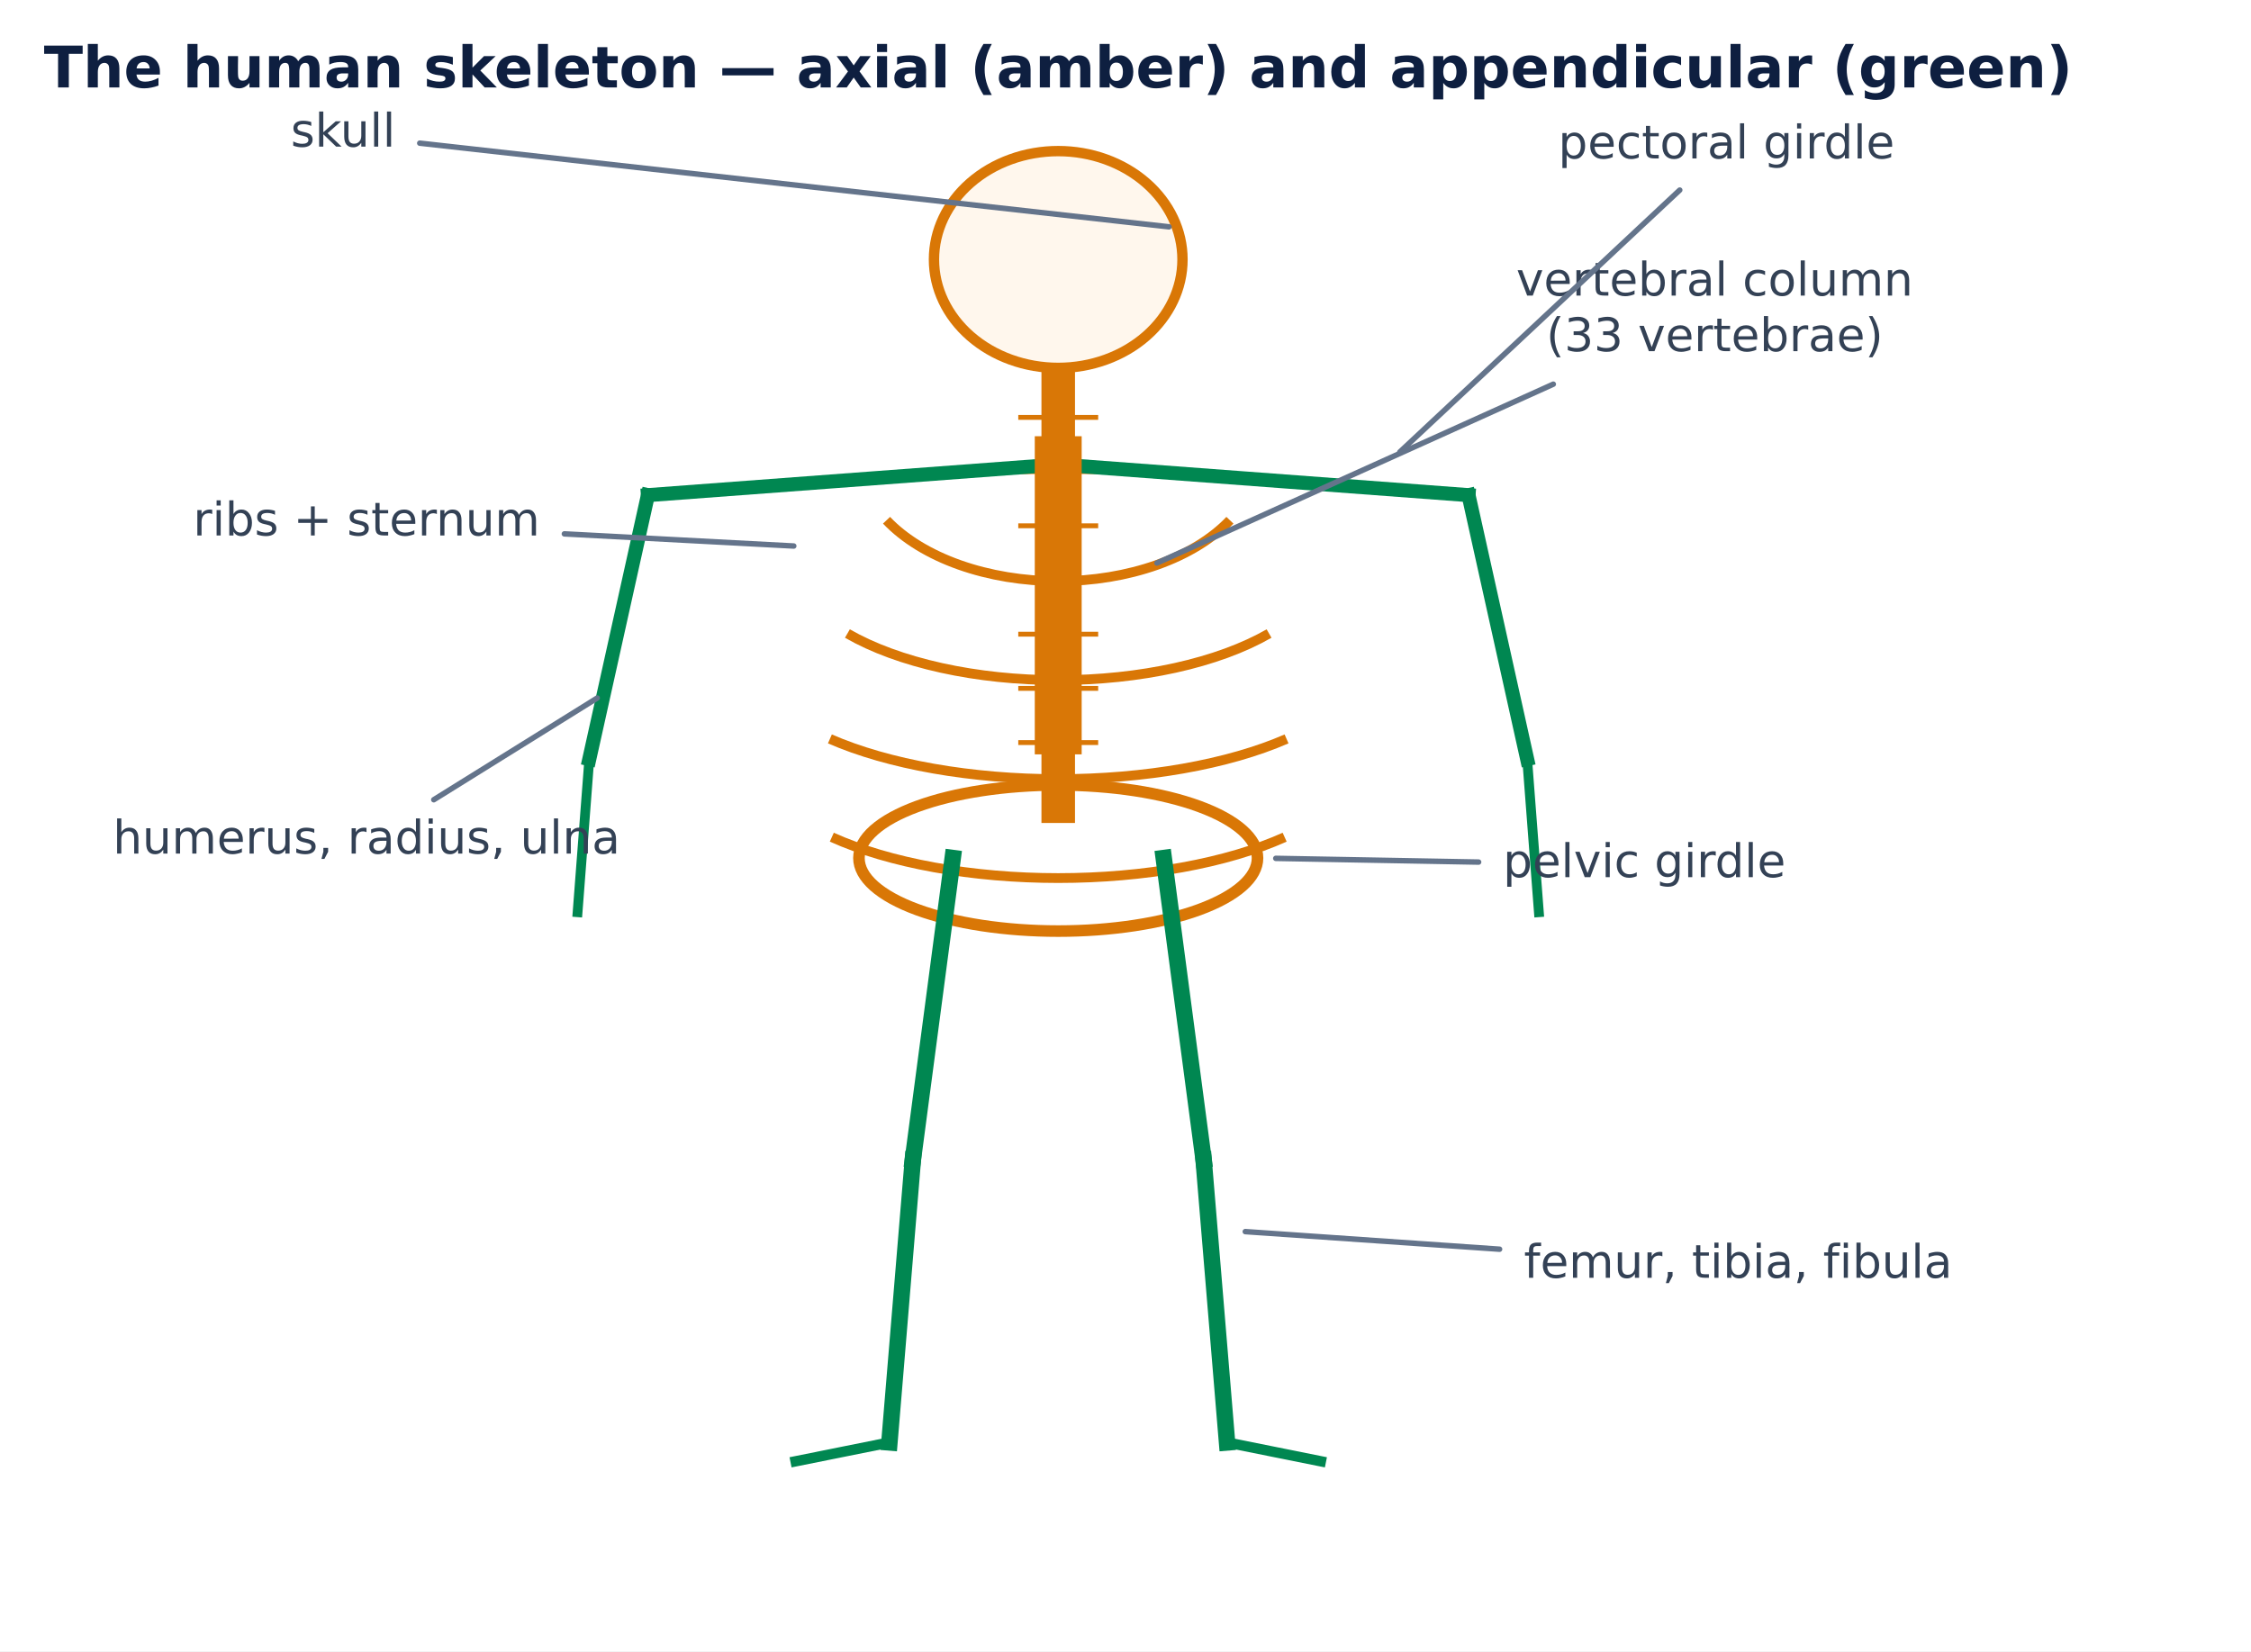
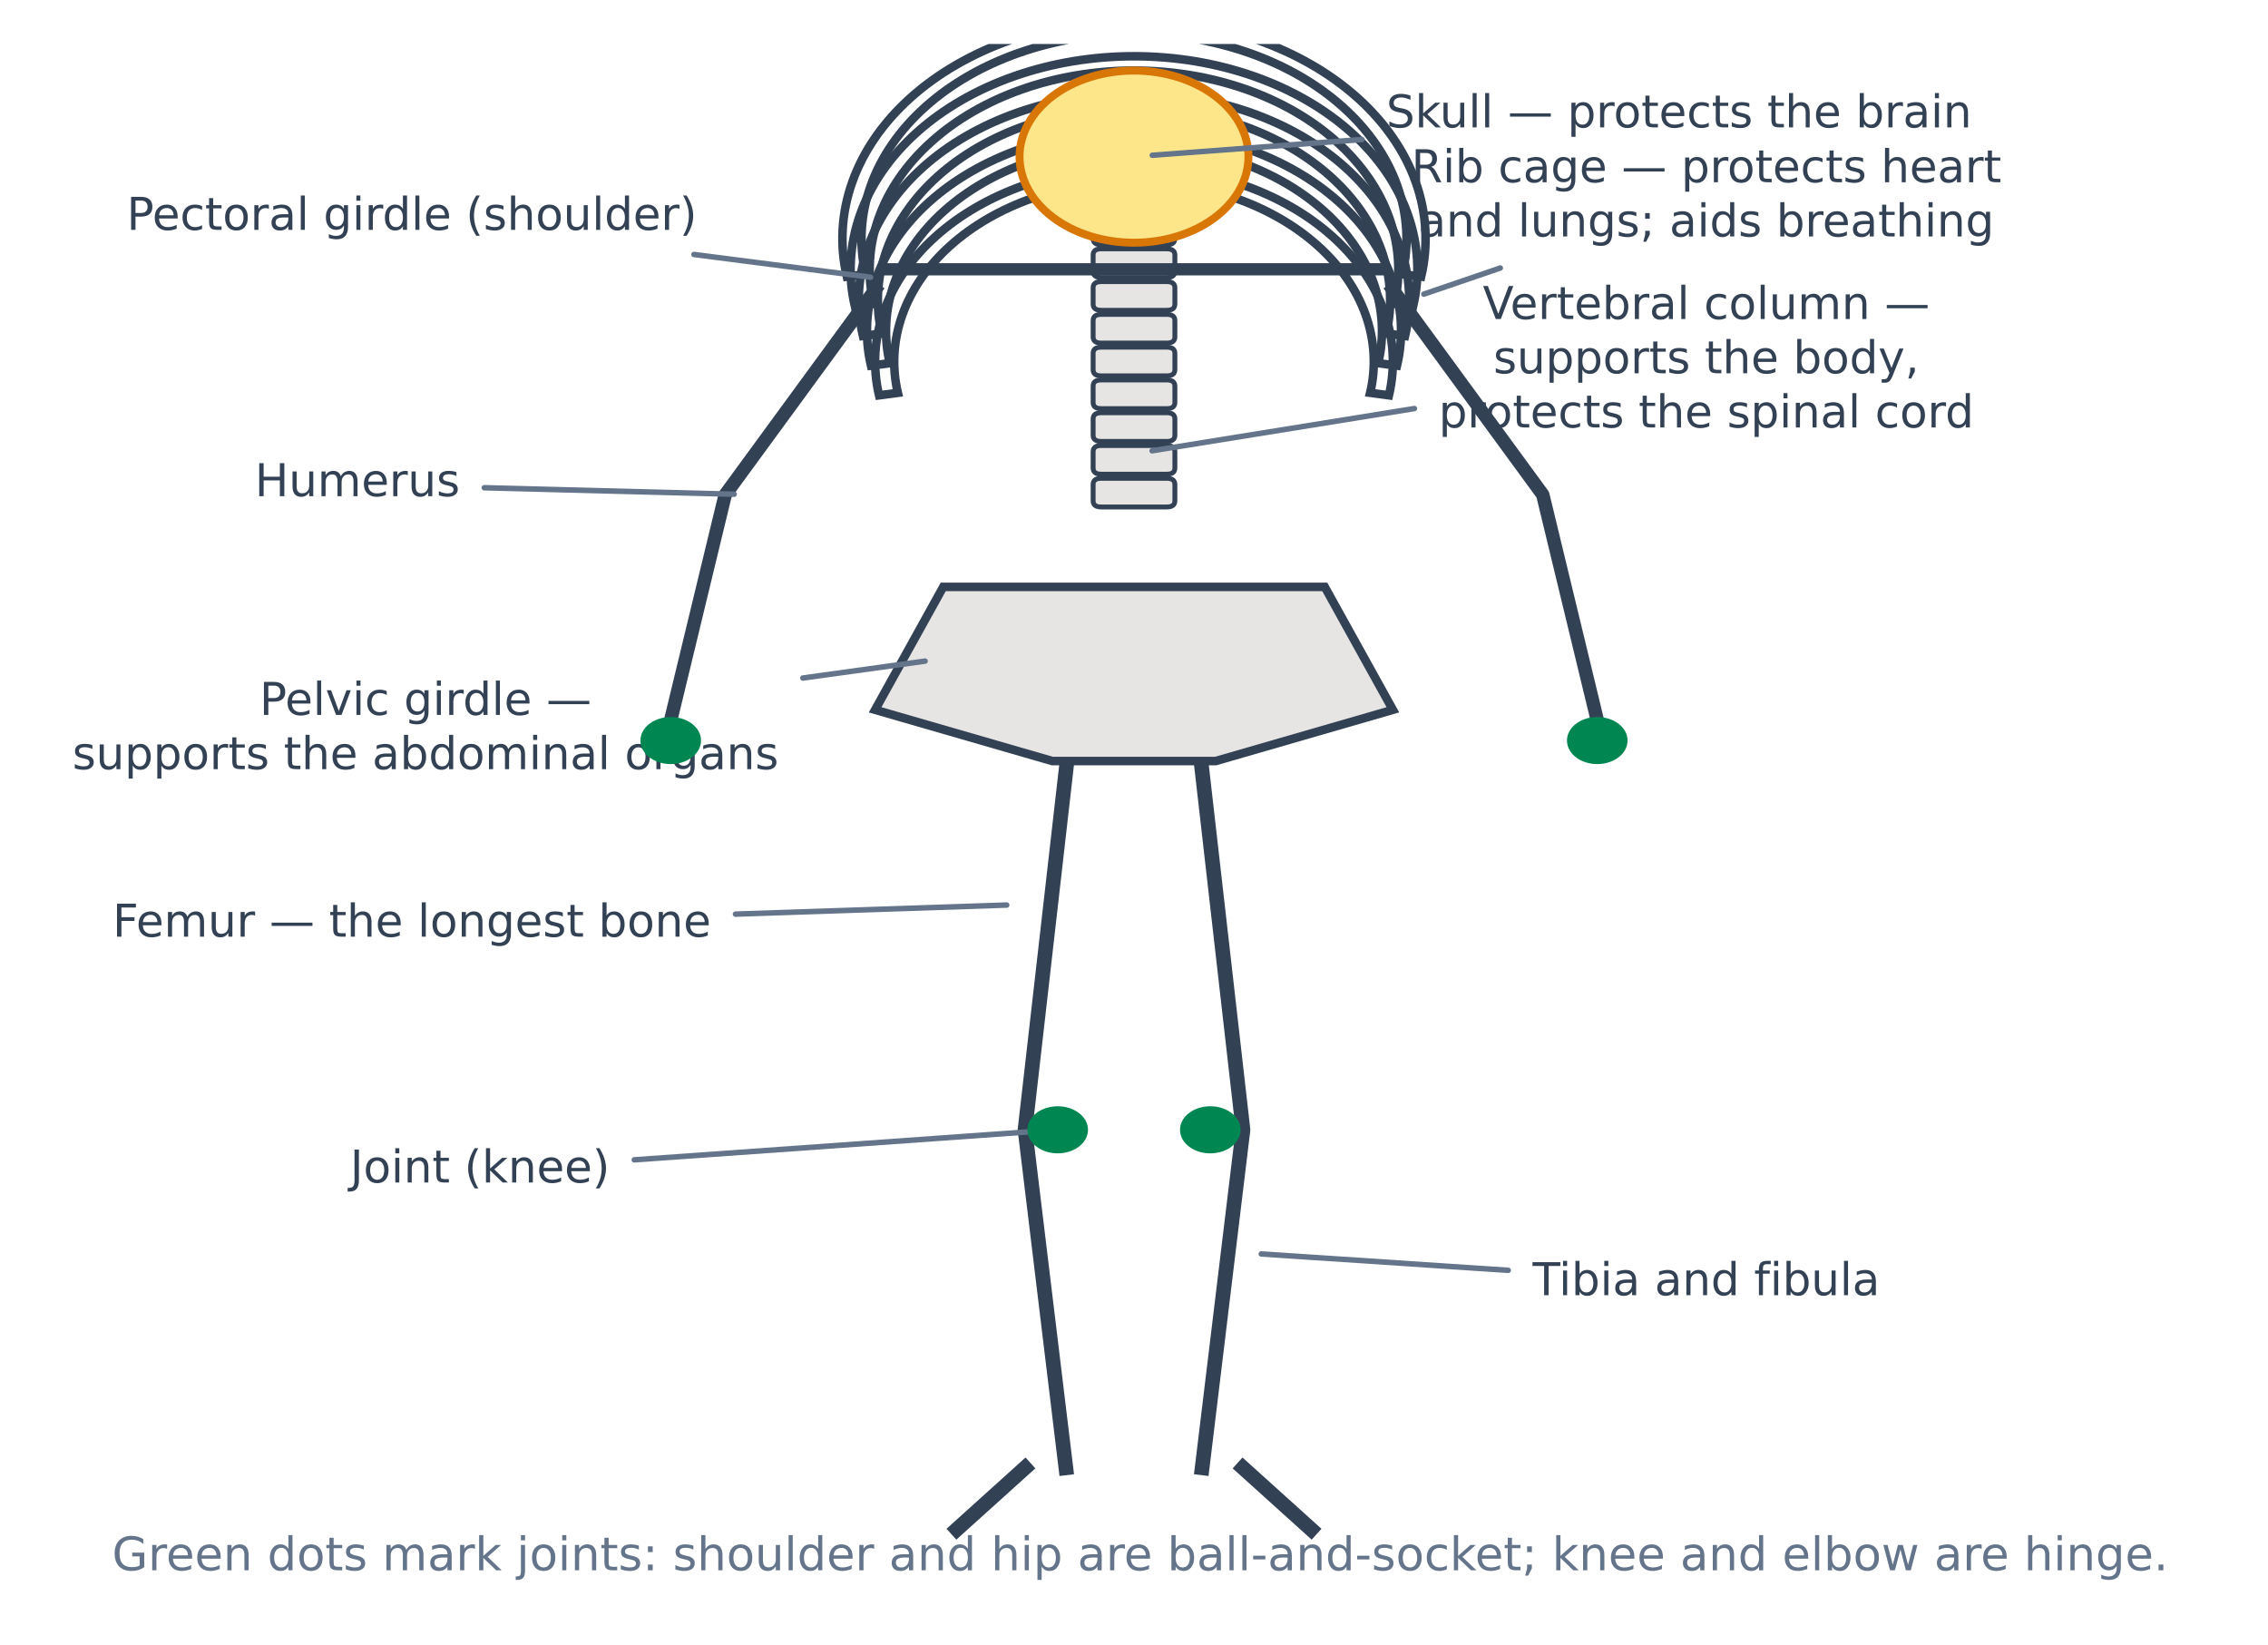
- <svg xmlns="http://www.w3.org/2000/svg" width="369.053pt" height="270.771pt" viewBox="0 0 369.053 270.771" version="1.1">
+ <svg xmlns="http://www.w3.org/2000/svg" width="371.52pt" height="269.424pt" viewBox="0 0 371.52 269.424" version="1.1">
  <defs>
    <style type="text/css">*{stroke-linejoin: round; stroke-linecap: butt}</style>
  </defs>
  <g id="figure_1">
    <g id="patch_1">
-       <path d="M 0 270.771  L 369.053 270.771  L 369.053 0  L 0 0  z " style="fill: #ffffff" />
+       <path d="M 0 269.424  L 371.52 269.424  L 371.52 0  L 0 0  z " style="fill: #ffffff" />
    </g>
    <g id="axes_1">
+       <g id="patch_2">
+         <path d="M 180.403 83.036  L 191.117 83.036  Q 192.456 83.036 192.456 82.029  L 192.456 79.345  Q 192.456 78.338 191.117 78.338  L 180.403 78.338  Q 179.064 78.338 179.064 79.345  L 179.064 82.029  Q 179.064 83.036 180.403 83.036  z " clip-path="url(#p5727bd9516)" style="fill: #e7e5e4; stroke: #334155; stroke-width: 0.8; stroke-linejoin: miter" />
+       </g>
+       <g id="patch_3">
+         <path d="M 180.403 77.667  L 191.117 77.667  Q 192.456 77.667 192.456 76.66  L 192.456 73.976  Q 192.456 72.969 191.117 72.969  L 180.403 72.969  Q 179.064 72.969 179.064 73.976  L 179.064 76.66  Q 179.064 77.667 180.403 77.667  z " clip-path="url(#p5727bd9516)" style="fill: #e7e5e4; stroke: #334155; stroke-width: 0.8; stroke-linejoin: miter" />
+       </g>
+       <g id="patch_4">
+         <path d="M 180.403 72.298  L 191.117 72.298  Q 192.456 72.298 192.456 71.292  L 192.456 68.607  Q 192.456 67.6 191.117 67.6  L 180.403 67.6  Q 179.064 67.6 179.064 68.607  L 179.064 71.292  Q 179.064 72.298 180.403 72.298  z " clip-path="url(#p5727bd9516)" style="fill: #e7e5e4; stroke: #334155; stroke-width: 0.8; stroke-linejoin: miter" />
+       </g>
+       <g id="patch_5">
+         <path d="M 180.403 66.929  L 191.117 66.929  Q 192.456 66.929 192.456 65.923  L 192.456 63.238  Q 192.456 62.231 191.117 62.231  L 180.403 62.231  Q 179.064 62.231 179.064 63.238  L 179.064 65.923  Q 179.064 66.929 180.403 66.929  z " clip-path="url(#p5727bd9516)" style="fill: #e7e5e4; stroke: #334155; stroke-width: 0.8; stroke-linejoin: miter" />
+       </g>
+       <g id="patch_6">
+         <path d="M 180.403 61.56  L 191.117 61.56  Q 192.456 61.56 192.456 60.554  L 192.456 57.869  Q 192.456 56.863 191.117 56.863  L 180.403 56.863  Q 179.064 56.863 179.064 57.869  L 179.064 60.554  Q 179.064 61.56 180.403 61.56  z " clip-path="url(#p5727bd9516)" style="fill: #e7e5e4; stroke: #334155; stroke-width: 0.8; stroke-linejoin: miter" />
+       </g>
+       <g id="patch_7">
+         <path d="M 180.403 56.191  L 191.117 56.191  Q 192.456 56.191 192.456 55.185  L 192.456 52.5  Q 192.456 51.494 191.117 51.494  L 180.403 51.494  Q 179.064 51.494 179.064 52.5  L 179.064 55.185  Q 179.064 56.191 180.403 56.191  z " clip-path="url(#p5727bd9516)" style="fill: #e7e5e4; stroke: #334155; stroke-width: 0.8; stroke-linejoin: miter" />
+       </g>
+       <g id="patch_8">
+         <path d="M 180.403 50.823  L 191.117 50.823  Q 192.456 50.823 192.456 49.816  L 192.456 47.131  Q 192.456 46.125 191.117 46.125  L 180.403 46.125  Q 179.064 46.125 179.064 47.131  L 179.064 49.816  Q 179.064 50.823 180.403 50.823  z " clip-path="url(#p5727bd9516)" style="fill: #e7e5e4; stroke: #334155; stroke-width: 0.8; stroke-linejoin: miter" />
+       </g>
+       <g id="patch_9">
+         <path d="M 180.403 45.454  L 191.117 45.454  Q 192.456 45.454 192.456 44.447  L 192.456 41.762  Q 192.456 40.756 191.117 40.756  L 180.403 40.756  Q 179.064 40.756 179.064 41.762  L 179.064 44.447  Q 179.064 45.454 180.403 45.454  z " clip-path="url(#p5727bd9516)" style="fill: #e7e5e4; stroke: #334155; stroke-width: 0.8; stroke-linejoin: miter" />
+       </g>
+       <g id="patch_10">
+         <path d="M 180.403 40.085  L 191.117 40.085  Q 192.456 40.085 192.456 39.078  L 192.456 36.394  Q 192.456 35.387 191.117 35.387  L 180.403 35.387  Q 179.064 35.387 179.064 36.394  L 179.064 39.078  Q 179.064 40.085 180.403 40.085  z " clip-path="url(#p5727bd9516)" style="fill: #e7e5e4; stroke: #334155; stroke-width: 0.8; stroke-linejoin: miter" />
+       </g>
+       <g id="patch_11">
+         <path d="M 227.524 64.747  C 228.599 60.163 228.326 55.457 226.723 50.961  C 225.12 46.465 222.227 42.286 218.246 38.721  C 214.266 35.155 209.295 32.287 203.682 30.32  C 198.07 28.353 191.952 27.333 185.76 27.333  C 179.568 27.333 173.45 28.353 167.838 30.32  C 162.225 32.287 157.254 35.155 153.274 38.721  C 149.293 42.286 146.4 46.465 144.797 50.961  C 143.194 55.457 142.921 60.163 143.996 64.747  L 147.074 64.339  C 146.078 60.093 146.331 55.734 147.815 51.569  C 149.3 47.404 151.98 43.534 155.667 40.231  C 159.354 36.928 163.96 34.271 169.158 32.449  C 174.357 30.627 180.024 29.682 185.76 29.682  C 191.496 29.682 197.163 30.627 202.362 32.449  C 207.56 34.271 212.166 36.928 215.853 40.231  C 219.54 43.534 222.22 47.404 223.705 51.569  C 225.189 55.734 225.442 60.093 224.446 64.339  L 227.524 64.747  z " clip-path="url(#p5727bd9516)" style="fill: none; stroke: #334155; stroke-width: 1.4; stroke-linejoin: miter" />
+       </g>
+       <g id="patch_12">
+         <path d="M 228.843 59.888  C 229.952 55.16 229.67 50.305 228.017 45.667  C 226.363 41.029 223.378 36.719 219.272 33.04  C 215.166 29.362 210.038 26.404 204.248 24.374  C 198.459 22.345 192.148 21.293 185.76 21.293  C 179.372 21.293 173.061 22.345 167.272 24.374  C 161.482 26.404 156.354 29.362 152.248 33.04  C 148.142 36.719 145.157 41.029 143.503 45.667  C 141.85 50.305 141.568 55.16 142.677 59.888  L 145.755 59.481  C 144.725 55.09 144.987 50.582 146.522 46.275  C 148.057 41.968 150.829 37.966 154.641 34.55  C 158.454 31.134 163.216 28.388 168.592 26.503  C 173.968 24.619 179.828 23.642 185.76 23.642  C 191.692 23.642 197.552 24.619 202.928 26.503  C 208.304 28.388 213.066 31.134 216.879 34.55  C 220.691 37.966 223.463 41.968 224.998 46.275  C 226.533 50.582 226.795 55.09 225.765 59.481  L 228.843 59.888  z " clip-path="url(#p5727bd9516)" style="fill: none; stroke: #334155; stroke-width: 1.4; stroke-linejoin: miter" />
+       </g>
+       <g id="patch_13">
+         <path d="M 230.161 55.03  C 231.305 50.156 231.014 45.153 229.31 40.373  C 227.606 35.593 224.53 31.151 220.298 27.36  C 216.066 23.569 210.781 20.52 204.814 18.429  C 198.848 16.337 192.343 15.253 185.76 15.253  C 179.177 15.253 172.672 16.337 166.706 18.429  C 160.739 20.52 155.454 23.569 151.222 27.36  C 146.99 31.151 143.914 35.593 142.21 40.373  C 140.506 45.153 140.215 50.156 141.359 55.03  L 144.436 54.622  C 143.372 50.086 143.642 45.43 145.228 40.981  C 146.814 36.532 149.677 32.398 153.616 28.87  C 157.554 25.341 162.473 22.504 168.026 20.558  C 173.579 18.611 179.633 17.602 185.76 17.602  C 191.887 17.602 197.941 18.611 203.494 20.558  C 209.047 22.504 213.966 25.341 217.904 28.87  C 221.843 32.398 224.706 36.532 226.292 40.981  C 227.878 45.43 228.148 50.086 227.084 54.622  L 230.161 55.03  z " clip-path="url(#p5727bd9516)" style="fill: none; stroke: #334155; stroke-width: 1.4; stroke-linejoin: miter" />
+       </g>
+       <g id="patch_14">
+         <path d="M 231.48 50.171  C 232.657 45.153 232.358 40.001 230.604 35.079  C 228.849 30.157 225.682 25.583 221.324 21.679  C 216.967 17.776 211.524 14.637 205.38 12.483  C 199.236 10.329 192.539 9.213 185.76 9.213  C 178.981 9.213 172.284 10.329 166.14 12.483  C 159.996 14.637 154.553 17.776 150.196 21.679  C 145.838 25.583 142.671 30.157 140.916 35.079  C 139.162 40.001 138.863 45.153 140.04 50.171  L 143.117 49.763  C 142.019 45.083 142.298 40.278 143.935 35.687  C 145.571 31.096 148.525 26.83 152.59 23.189  C 156.654 19.548 161.73 16.62 167.46 14.612  C 173.191 12.603 179.437 11.562 185.76 11.562  C 192.083 11.562 198.329 12.603 204.06 14.612  C 209.79 16.62 214.866 19.548 218.93 23.189  C 222.995 26.83 225.949 31.096 227.585 35.687  C 229.222 40.278 229.501 45.083 228.403 49.763  L 231.48 50.171  z " clip-path="url(#p5727bd9516)" style="fill: none; stroke: #334155; stroke-width: 1.4; stroke-linejoin: miter" />
+       </g>
+       <g id="patch_15">
+         <path d="M 232.799 45.313  C 234.01 40.15 233.702 34.849 231.897 29.785  C 230.092 24.721 226.833 20.015 222.35 15.999  C 217.867 11.983 212.267 8.753 205.946 6.537  C 199.625 4.322 192.735 3.173 185.76 3.173  C 178.785 3.173 171.895 4.322 165.574 6.537  C 159.253 8.753 153.653 11.983 149.17 15.999  C 144.687 20.015 141.428 24.721 139.623 29.785  C 137.818 34.849 137.51 40.15 138.721 45.313  L 141.798 44.905  C 140.666 40.08 140.954 35.126 142.641 30.393  C 144.328 25.66 147.374 21.262 151.564 17.509  C 155.754 13.755 160.987 10.737 166.894 8.666  C 172.802 6.595 179.242 5.522 185.76 5.522  C 192.278 5.522 198.718 6.595 204.626 8.666  C 210.533 10.737 215.766 13.755 219.956 17.509  C 224.146 21.262 227.192 25.66 228.879 30.393  C 230.566 35.126 230.854 40.08 229.722 44.905  L 232.799 45.313  z " clip-path="url(#p5727bd9516)" style="fill: none; stroke: #334155; stroke-width: 1.4; stroke-linejoin: miter" />
+       </g>
+       <g id="patch_16">
+         <path d="M 154.512 96.123  L 217.008 96.123  L 228.168 116.256  L 199.152 124.645  L 172.368 124.645  L 143.352 116.256  z " clip-path="url(#p5727bd9516)" style="fill: #e7e5e4; stroke: #334155; stroke-width: 1.4; stroke-linejoin: miter" />
+       </g>
+       <g id="patch_17">
+         <path d="M 185.76 39.749  C 190.732 39.749 195.501 38.264 199.017 35.621  C 202.533 32.978 204.509 29.393 204.509 25.656  C 204.509 21.918 202.533 18.333 199.017 15.69  C 195.501 13.047 190.732 11.562 185.76 11.562  C 180.788 11.562 176.019 13.047 172.503 15.69  C 168.987 18.333 167.011 21.918 167.011 25.656  C 167.011 29.393 168.987 32.978 172.503 35.621  C 176.019 38.264 180.788 39.749 185.76 39.749  z " clip-path="url(#p5727bd9516)" style="fill: #fde68a; stroke: #d97706; stroke-width: 1.3; stroke-linejoin: miter" />
+       </g>
      <g id="line2d_1">
-         <path d="M 173.497 60.711  L 173.497 132.195  " clip-path="url(#pcab3a9ad66)" style="fill: none; stroke: #d97706; stroke-width: 5.5; stroke-linecap: square" />
-       </g>
-       <g id="patch_2">
-         <path d="M 173.497 60.324  C 178.9 60.324 184.083 58.451 187.903 55.118  C 191.724 51.785 193.87 47.264 193.87 42.55  C 193.87 37.836 191.724 33.315 187.903 29.981  C 184.083 26.648 178.9 24.775 173.497 24.775  C 168.094 24.775 162.912 26.648 159.091 29.981  C 155.27 33.315 153.124 37.836 153.124 42.55  C 153.124 47.264 155.27 51.785 159.091 55.118  C 162.912 58.451 168.094 60.324 173.497 60.324  z " clip-path="url(#pcab3a9ad66)" style="fill: #fff7ed; stroke: #d97706; stroke-width: 1.7; stroke-linejoin: miter" />
+         <path d="M 145.584 44.111  L 225.936 44.111  " clip-path="url(#p5727bd9516)" style="fill: none; stroke: #334155; stroke-width: 2; stroke-linecap: square" />
      </g>
      <g id="line2d_2">
-         <path d="M 167.347 68.439  L 179.647 68.439  " clip-path="url(#pcab3a9ad66)" style="fill: none; stroke: #d97706; stroke-width: 0.8; stroke-linecap: square" />
+         <path d="M 143.352 47.467  L 118.8 81.023  L 109.872 117.934  " clip-path="url(#p5727bd9516)" style="fill: none; stroke: #334155; stroke-width: 2.2; stroke-linecap: square" />
      </g>
      <g id="line2d_3">
-         <path d="M 167.347 77.326  L 179.647 77.326  " clip-path="url(#pcab3a9ad66)" style="fill: none; stroke: #d97706; stroke-width: 0.8; stroke-linecap: square" />
+         <path d="M 228.168 47.467  L 252.72 81.023  L 261.648 117.934  " clip-path="url(#p5727bd9516)" style="fill: none; stroke: #334155; stroke-width: 2.2; stroke-linecap: square" />
      </g>
      <g id="line2d_4">
-         <path d="M 167.347 86.213  L 179.647 86.213  " clip-path="url(#pcab3a9ad66)" style="fill: none; stroke: #d97706; stroke-width: 0.8; stroke-linecap: square" />
+         <path d="M 174.6 126.323  L 167.904 185.046  L 174.6 240.413  " clip-path="url(#p5727bd9516)" style="fill: none; stroke: #334155; stroke-width: 2.4; stroke-linecap: square" />
      </g>
      <g id="line2d_5">
-         <path d="M 167.347 95.1  L 179.647 95.1  " clip-path="url(#pcab3a9ad66)" style="fill: none; stroke: #d97706; stroke-width: 0.8; stroke-linecap: square" />
+         <path d="M 196.92 126.323  L 203.616 185.046  L 196.92 240.413  " clip-path="url(#p5727bd9516)" style="fill: none; stroke: #334155; stroke-width: 2.4; stroke-linecap: square" />
      </g>
      <g id="line2d_6">
-         <path d="M 167.347 103.987  L 179.647 103.987  " clip-path="url(#pcab3a9ad66)" style="fill: none; stroke: #d97706; stroke-width: 0.8; stroke-linecap: square" />
+         <path d="M 167.904 240.413  L 156.744 250.479  " clip-path="url(#p5727bd9516)" style="fill: none; stroke: #334155; stroke-width: 2.4; stroke-linecap: square" />
      </g>
      <g id="line2d_7">
-         <path d="M 167.347 112.875  L 179.647 112.875  " clip-path="url(#pcab3a9ad66)" style="fill: none; stroke: #d97706; stroke-width: 0.8; stroke-linecap: square" />
+         <path d="M 203.616 240.413  L 214.776 250.479  " clip-path="url(#p5727bd9516)" style="fill: none; stroke: #334155; stroke-width: 2.4; stroke-linecap: square" />
      </g>
-       <g id="line2d_8">
-         <path d="M 167.347 121.762  L 179.647 121.762  " clip-path="url(#pcab3a9ad66)" style="fill: none; stroke: #d97706; stroke-width: 0.8; stroke-linecap: square" />
-       </g>
-       <g id="patch_3">
-         <path d="M 145.347 85.306  C 148.234 88.348 152.35 90.869 157.286 92.621  C 162.223 94.372 167.811 95.293 173.497 95.293  C 179.183 95.293 184.771 94.372 189.708 92.621  C 194.644 90.869 198.76 88.348 201.647 85.306  " clip-path="url(#pcab3a9ad66)" style="fill: none; stroke: #d97706; stroke-width: 1.6; stroke-linejoin: miter" />
-       </g>
-       <g id="patch_4">
-         <path d="M 138.932 103.882  C 143.072 106.265 148.33 108.19 154.314 109.513  C 160.298 110.835 166.855 111.522 173.497 111.522  C 180.139 111.522 186.696 110.835 192.68 109.513  C 198.664 108.19 203.922 106.265 208.062 103.882  " clip-path="url(#pcab3a9ad66)" style="fill: none; stroke: #d97706; stroke-width: 1.6; stroke-linejoin: miter" />
-       </g>
-       <g id="patch_5">
-         <path d="M 136.064 121.16  C 140.818 123.237 146.602 124.896 153.046 126.03  C 159.49 127.165 166.455 127.751 173.497 127.751  C 180.539 127.751 187.504 127.165 193.948 126.03  C 200.392 124.896 206.176 123.237 210.93 121.16  " clip-path="url(#pcab3a9ad66)" style="fill: none; stroke: #d97706; stroke-width: 1.6; stroke-linejoin: miter" />
-       </g>
-       <g id="patch_6">
-         <path d="M 136.376 137.275  C 141.062 139.385 146.788 141.073 153.182 142.228  C 159.577 143.383 166.498 143.98 173.497 143.98  C 180.496 143.98 187.417 143.383 193.812 142.228  C 200.206 141.073 205.932 139.385 210.618 137.275  " clip-path="url(#pcab3a9ad66)" style="fill: none; stroke: #d97706; stroke-width: 1.6; stroke-linejoin: miter" />
-       </g>
-       <g id="patch_7">
-         <path d="M 173.497 152.674  C 182.162 152.674 190.474 151.412 196.601 149.165  C 202.728 146.919 206.171 143.872 206.171 140.695  C 206.171 137.519 202.728 134.472 196.601 132.225  C 190.474 129.979 182.162 128.717 173.497 128.717  C 164.832 128.717 156.52 129.979 150.393 132.225  C 144.266 134.472 140.823 137.519 140.823 140.695  C 140.823 143.872 144.266 146.919 150.393 149.165  C 156.52 151.412 164.832 152.674 173.497 152.674  L 173.497 152.674  z " clip-path="url(#pcab3a9ad66)" style="fill: none; stroke: #d97706; stroke-width: 1.9; stroke-linejoin: miter" />
-       </g>
-       <g id="line2d_9">
-         <path d="M 173.497 76.167  L 106.227 81.19  " clip-path="url(#pcab3a9ad66)" style="fill: none; stroke: #008751; stroke-width: 2.3; stroke-linecap: square" />
-       </g>
-       <g id="line2d_10">
-         <path d="M 106.227 81.19  L 96.617 124.467  " clip-path="url(#pcab3a9ad66)" style="fill: none; stroke: #008751; stroke-width: 2.3; stroke-linecap: square" />
-       </g>
-       <g id="line2d_11">
-         <path d="M 96.617 124.467  L 94.695 149.583  " clip-path="url(#pcab3a9ad66)" style="fill: none; stroke: #008751; stroke-width: 1.6; stroke-linecap: square" />
-       </g>
-       <g id="line2d_12">
-         <path d="M 173.497 76.167  L 240.767 81.19  " clip-path="url(#pcab3a9ad66)" style="fill: none; stroke: #008751; stroke-width: 2.3; stroke-linecap: square" />
-       </g>
-       <g id="line2d_13">
-         <path d="M 240.767 81.19  L 250.377 124.467  " clip-path="url(#pcab3a9ad66)" style="fill: none; stroke: #008751; stroke-width: 2.3; stroke-linecap: square" />
-       </g>
-       <g id="line2d_14">
-         <path d="M 250.377 124.467  L 252.299 149.583  " clip-path="url(#pcab3a9ad66)" style="fill: none; stroke: #008751; stroke-width: 1.6; stroke-linecap: square" />
-       </g>
-       <g id="line2d_15">
-         <path d="M 156.199 140.695  L 149.664 190.155  " clip-path="url(#pcab3a9ad66)" style="fill: none; stroke: #008751; stroke-width: 2.7; stroke-linecap: square" />
-       </g>
-       <g id="line2d_16">
-         <path d="M 149.664 190.155  L 145.82 236.523  " clip-path="url(#pcab3a9ad66)" style="fill: none; stroke: #008751; stroke-width: 2.7; stroke-linecap: square" />
-       </g>
-       <g id="line2d_17">
-         <path d="M 145.82 236.523  L 130.444 239.614  " clip-path="url(#pcab3a9ad66)" style="fill: none; stroke: #008751; stroke-width: 1.7; stroke-linecap: square" />
-       </g>
-       <g id="line2d_18">
-         <path d="M 190.795 140.695  L 197.33 190.155  " clip-path="url(#pcab3a9ad66)" style="fill: none; stroke: #008751; stroke-width: 2.7; stroke-linecap: square" />
-       </g>
-       <g id="line2d_19">
-         <path d="M 197.33 190.155  L 201.174 236.523  " clip-path="url(#pcab3a9ad66)" style="fill: none; stroke: #008751; stroke-width: 2.7; stroke-linecap: square" />
-       </g>
-       <g id="line2d_20">
-         <path d="M 201.174 236.523  L 216.55 239.614  " clip-path="url(#pcab3a9ad66)" style="fill: none; stroke: #008751; stroke-width: 1.7; stroke-linecap: square" />
+       <g id="patch_18">
+         <path d="M 223.092 22.849  Q 205.923 24.14 188.754 25.431  " style="fill: none; stroke: #64748b; stroke-width: 0.9; stroke-linecap: round" />
      </g>
      <g id="text_1">
-         <text style="font-weight: 700; font-size: 9.4px; font-family: 'DejaVu Sans'; text-anchor: middle; fill: #0e1f40" x="173.497" y="14.343" transform="rotate(-0 173.497 14.34253)">The human skeleton — axial (amber) and appendicular (green)</text>
+         <text style="font-size: 7.4px; font-family: 'DejaVu Sans'; text-anchor: middle; fill: #334155" x="275.04" y="20.867" transform="rotate(-0 275.04 20.86708)">Skull — protects the brain</text>
      </g>
-       <g id="patch_8">
-         <path d="M 68.819 23.474  Q 130.237 30.334 191.656 37.193  " style="fill: none; stroke: #64748b; stroke-width: 0.9; stroke-linecap: round" />
+       <g id="patch_19">
+         <path d="M 231.691 66.913  Q 210.207 70.374 188.723 73.834  " style="fill: none; stroke: #64748b; stroke-width: 0.9; stroke-linecap: round" />
      </g>
      <g id="text_2">
-         <text style="font-size: 7.6px; font-family: 'DejaVu Sans'; text-anchor: middle; fill: #334155" x="56.255" y="24.045" transform="rotate(-0 56.25502 24.04505)">skull</text>
+         <text style="font-size: 7.4px; font-family: 'DejaVu Sans'; fill: #334155" transform="translate(242.8983 52.252)">Vertebral column —</text>
+         <text style="font-size: 7.4px; font-family: 'DejaVu Sans'; fill: #334155" transform="translate(244.6194 61.13403)">supports the body,</text>
+         <text style="font-size: 7.4px; font-family: 'DejaVu Sans'; fill: #334155" transform="translate(235.6642 70.01605)">protects the spinal cord</text>
      </g>
-       <g id="patch_9">
-         <path d="M 254.663 62.995  Q 222.173 77.658 189.683 92.322  " style="fill: none; stroke: #64748b; stroke-width: 0.9; stroke-linecap: round" />
+       <g id="patch_20">
+         <path d="M 245.763 43.896  Q 239.501 46.035 233.239 48.175  " style="fill: none; stroke: #64748b; stroke-width: 0.9; stroke-linecap: round" />
      </g>
      <g id="text_3">
-         <text style="font-size: 7.6px; font-family: 'DejaVu Sans'; fill: #334155" transform="translate(248.5969 48.46401)">vertebral column</text>
-         <text style="font-size: 7.6px; font-family: 'DejaVu Sans'; fill: #334155" transform="translate(253.5018 57.58609)">(33 vertebrae)</text>
+         <text style="font-size: 7.4px; font-family: 'DejaVu Sans'; fill: #334155" transform="translate(231.1728 29.84839)">Rib cage — protects heart</text>
+         <text style="font-size: 7.4px; font-family: 'DejaVu Sans'; fill: #334155" transform="translate(232.3533 38.73041)">and lungs; aids breathing</text>
      </g>
-       <g id="patch_10">
-         <path d="M 92.532 87.542  Q 111.334 88.537 130.136 89.532  " style="fill: none; stroke: #64748b; stroke-width: 0.9; stroke-linecap: round" />
+       <g id="patch_21">
+         <path d="M 113.679 41.678  Q 128.146 43.542 142.612 45.406  " style="fill: none; stroke: #64748b; stroke-width: 0.9; stroke-linecap: round" />
      </g>
      <g id="text_4">
-         <text style="font-size: 7.6px; font-family: 'DejaVu Sans'; text-anchor: middle; fill: #334155" x="60.099" y="87.801" transform="rotate(-0 60.09902 87.80105)">ribs + sternum</text>
+         <text style="font-size: 7.4px; font-family: 'DejaVu Sans'; text-anchor: middle; fill: #334155" x="67.464" y="37.645" transform="rotate(-0 67.464 37.64498)">Pectoral girdle (shoulder)</text>
      </g>
-       <g id="patch_11">
-         <path d="M 71.12 131.133  Q 84.517 122.796 97.914 114.459  " style="fill: none; stroke: #64748b; stroke-width: 0.9; stroke-linecap: round" />
+       <g id="patch_22">
+         <path d="M 79.336 79.884  Q 99.8 80.415 120.264 80.945  " style="fill: none; stroke: #64748b; stroke-width: 0.9; stroke-linecap: round" />
      </g>
      <g id="text_5">
-         <text style="font-size: 7.6px; font-family: 'DejaVu Sans'; text-anchor: middle; fill: #334155" x="60.099" y="139.965" transform="rotate(-0 60.09902 139.965)">humerus, radius, ulna</text>
+         <text style="font-size: 7.4px; font-family: 'DejaVu Sans'; text-anchor: middle; fill: #334155" x="58.536" y="81.267" transform="rotate(-0 58.536 81.26721)">Humerus</text>
      </g>
-       <g id="patch_12">
-         <path d="M 275.395 31.167  Q 252.45 52.641 229.505 74.115  " style="fill: none; stroke: #64748b; stroke-width: 0.9; stroke-linecap: round" />
+       <g id="patch_23">
+         <path d="M 131.515 111.052  Q 141.527 109.665 151.539 108.279  " style="fill: none; stroke: #64748b; stroke-width: 0.9; stroke-linecap: round" />
      </g>
      <g id="text_6">
-         <text style="font-size: 7.6px; font-family: 'DejaVu Sans'; text-anchor: middle; fill: #334155" x="283.051" y="25.977" transform="rotate(-0 283.051 25.97705)">pectoral girdle</text>
+         <text style="font-size: 7.4px; font-family: 'DejaVu Sans'; fill: #334155" transform="translate(42.50158 117.0934)">Pelvic girdle —</text>
+         <text style="font-size: 7.4px; font-family: 'DejaVu Sans'; fill: #334155" transform="translate(11.85286 125.9755)">supports the abdominal organs</text>
      </g>
-       <g id="patch_13">
-         <path d="M 242.419 141.358  Q 225.793 141.054 209.167 140.75  " style="fill: none; stroke: #64748b; stroke-width: 0.9; stroke-linecap: round" />
+       <g id="patch_24">
+         <path d="M 120.484 149.719  Q 142.696 148.976 164.908 148.234  " style="fill: none; stroke: #64748b; stroke-width: 0.9; stroke-linecap: round" />
      </g>
      <g id="text_7">
-         <text style="font-size: 7.6px; font-family: 'DejaVu Sans'; text-anchor: middle; fill: #334155" x="269.597" y="143.829" transform="rotate(-0 269.597 143.829)">pelvic girdle</text>
+         <text style="font-size: 7.4px; font-family: 'DejaVu Sans'; text-anchor: middle; fill: #334155" x="67.464" y="153.412" transform="rotate(-0 67.464 153.4124)">Femur — the longest bone</text>
      </g>
-       <g id="patch_14">
-         <path d="M 245.856 204.837  Q 225.011 203.395 204.166 201.953  " style="fill: none; stroke: #64748b; stroke-width: 0.9; stroke-linecap: round" />
+       <g id="patch_25">
+         <path d="M 247.056 208.06  Q 226.833 206.719 206.609 205.378  " style="fill: none; stroke: #64748b; stroke-width: 0.9; stroke-linecap: round" />
      </g>
      <g id="text_8">
-         <text style="font-size: 7.6px; font-family: 'DejaVu Sans'; text-anchor: middle; fill: #334155" x="284.973" y="209.517" transform="rotate(-0 284.973 209.517)">femur, tibia, fibula</text>
+         <text style="font-size: 7.4px; font-family: 'DejaVu Sans'; text-anchor: middle; fill: #334155" x="279.504" y="212.135" transform="rotate(-0 279.504 212.1351)">Tibia and fibula</text>
      </g>
-       <g id="patch_15">
-         <path d="M 169.653 123.694  L 177.341 123.694  L 177.341 71.53  L 169.653 71.53  z " clip-path="url(#pcab3a9ad66)" style="fill: #d97706" />
+       <g id="patch_26">
+         <path d="M 103.904 189.964  Q 137.086 187.611 170.268 185.258  " style="fill: none; stroke: #64748b; stroke-width: 0.9; stroke-linecap: round" />
+       </g>
+       <g id="text_9">
+         <text style="font-size: 7.4px; font-family: 'DejaVu Sans'; text-anchor: middle; fill: #334155" x="78.624" y="193.679" transform="rotate(-0 78.624 193.6794)">Joint (knee)</text>
+       </g>
+       <g id="text_10">
+         <text style="font-size: 7.6px; font-family: 'DejaVu Sans'; text-anchor: start; fill: #64748b" x="18.36" y="257.191" transform="rotate(-0 18.36 257.1906)">Green dots mark joints: shoulder and hip are ball-and-socket; knee and elbow are hinge.</text>
+       </g>
+       <g id="patch_27">
+         <path d="M 109.872 124.645  C 111.056 124.645 112.191 124.292 113.029 123.662  C 113.866 123.033 114.336 122.18 114.336 121.29  C 114.336 120.4 113.866 119.546 113.029 118.917  C 112.191 118.288 111.056 117.934 109.872 117.934  C 108.688 117.934 107.553 118.288 106.715 118.917  C 105.878 119.546 105.408 120.4 105.408 121.29  C 105.408 122.18 105.878 123.033 106.715 123.662  C 107.553 124.292 108.688 124.645 109.872 124.645  z " clip-path="url(#p5727bd9516)" style="fill: #008751; stroke: #008751; stroke-linejoin: miter" />
+       </g>
+       <g id="patch_28">
+         <path d="M 261.648 124.645  C 262.832 124.645 263.967 124.292 264.805 123.662  C 265.642 123.033 266.112 122.18 266.112 121.29  C 266.112 120.4 265.642 119.546 264.805 118.917  C 263.967 118.288 262.832 117.934 261.648 117.934  C 260.464 117.934 259.329 118.288 258.491 118.917  C 257.654 119.546 257.184 120.4 257.184 121.29  C 257.184 122.18 257.654 123.033 258.491 123.662  C 259.329 124.292 260.464 124.645 261.648 124.645  z " clip-path="url(#p5727bd9516)" style="fill: #008751; stroke: #008751; stroke-linejoin: miter" />
+       </g>
+       <g id="patch_29">
+         <path d="M 173.261 188.401  C 174.445 188.401 175.58 188.048 176.417 187.418  C 177.254 186.789 177.725 185.936 177.725 185.046  C 177.725 184.156 177.254 183.302 176.417 182.673  C 175.58 182.044 174.445 181.69 173.261 181.69  C 172.077 181.69 170.941 182.044 170.104 182.673  C 169.267 183.302 168.797 184.156 168.797 185.046  C 168.797 185.936 169.267 186.789 170.104 187.418  C 170.941 188.048 172.077 188.401 173.261 188.401  z " clip-path="url(#p5727bd9516)" style="fill: #008751; stroke: #008751; stroke-linejoin: miter" />
+       </g>
+       <g id="patch_30">
+         <path d="M 198.259 188.401  C 199.443 188.401 200.579 188.048 201.416 187.418  C 202.253 186.789 202.723 185.936 202.723 185.046  C 202.723 184.156 202.253 183.302 201.416 182.673  C 200.579 182.044 199.443 181.69 198.259 181.69  C 197.075 181.69 195.94 182.044 195.103 182.673  C 194.266 183.302 193.795 184.156 193.795 185.046  C 193.795 185.936 194.266 186.789 195.103 187.418  C 195.94 188.048 197.075 188.401 198.259 188.401  z " clip-path="url(#p5727bd9516)" style="fill: #008751; stroke: #008751; stroke-linejoin: miter" />
      </g>
    </g>
  </g>
  <defs>
-     <clipPath id="pcab3a9ad66">
-       <rect x="15.893" y="8.547" width="345.96" height="255.024" />
+     <clipPath id="p5727bd9516">
+       <rect x="7.2" y="7.2" width="357.12" height="255.024" />
    </clipPath>
  </defs>
</svg>
